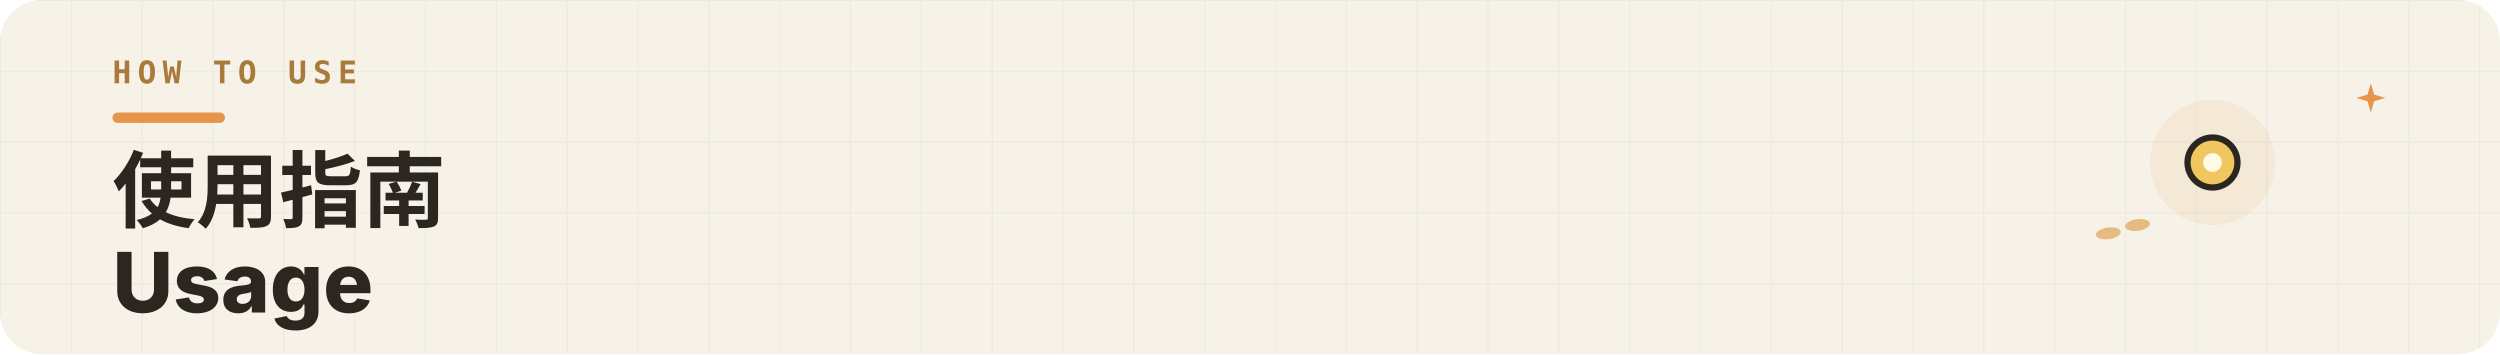
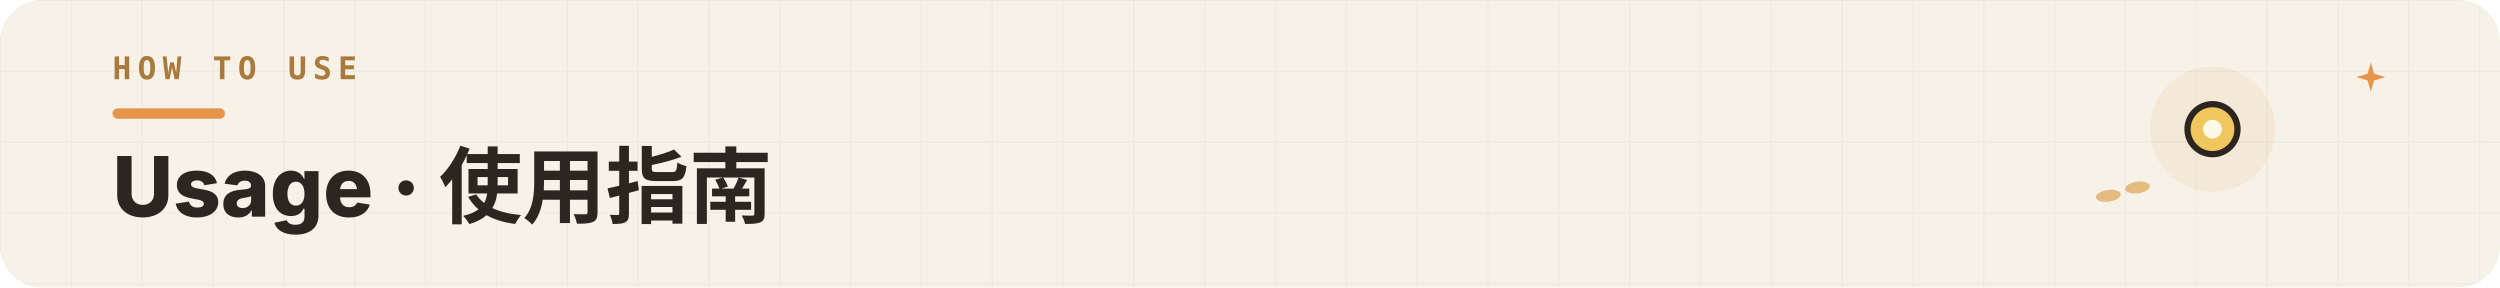
- <svg xmlns="http://www.w3.org/2000/svg" width="1200" height="170" viewBox="0 0 1200 170" role="img" aria-label="Usage · 使用指南">
+ <svg xmlns="http://www.w3.org/2000/svg" width="1200" height="138" viewBox="0 0 1200 138" role="img" aria-label="Usage · 使用指南">
  <defs>
    <pattern id="g" width="34" height="34" patternUnits="userSpaceOnUse">
      <path d="M34 0H0V34" fill="none" stroke="#2B2620" stroke-opacity="0.045" />
    </pattern>
  </defs>
-   <rect width="1200" height="170" rx="20" fill="#F6F2E8" />
-   <rect width="1200" height="170" rx="20" fill="url(#g)" />
-   <text x="54" y="40" font-family="ui-monospace, 'SF Mono', Menlo, monospace" font-size="15" font-weight="700" letter-spacing="3" fill="#A97A3B">HOW TO USE</text>
-   <rect x="54" y="54" width="54" height="5" rx="2.5" fill="#E8954C" />
-   <text x="54" y="106" font-family="-apple-system, BlinkMacSystemFont, 'Segoe UI', 'PingFang SC', sans-serif" font-size="40" font-weight="800" fill="#2B2620">使用指南</text>
-   <text x="54" y="150" font-family="-apple-system, BlinkMacSystemFont, 'Segoe UI', sans-serif" font-size="40" font-weight="800" fill="#2B2620">Usage</text>
-   <circle cx="1062" cy="78" r="30" fill="#E8954C" opacity="0.12" />
-   <circle cx="1062" cy="78" r="12" fill="#F0C75F" stroke="#2B2620" stroke-width="3" />
-   <circle cx="1062" cy="78" r="4.5" fill="#FFF9E8" />
-   <ellipse cx="1012" cy="112" rx="6" ry="2.8" fill="#D98E2B" opacity="0.55" transform="rotate(-8 1012 112)" />
-   <ellipse cx="1026" cy="108" rx="6" ry="2.8" fill="#D98E2B" opacity="0.55" transform="rotate(-8 1026 108)" />
-   <path d="M1138 40 L1139.6 45.4 L1145 47 L1139.6 48.6 L1138 54 L1136.4 48.6 L1131 47 L1136.4 45.4 Z" fill="#E8954C" />
+   <rect width="1200" height="138" rx="20" fill="#F6F2E8" />
+   <rect width="1200" height="138" rx="20" fill="url(#g)" />
+   <text x="54" y="38" font-family="ui-monospace, 'SF Mono', Menlo, monospace" font-size="15" font-weight="700" letter-spacing="3" fill="#A97A3B">HOW TO USE</text>
+   <rect x="54" y="52" width="54" height="5" rx="2.5" fill="#E8954C" />
+   <text x="54" y="104" font-family="-apple-system, BlinkMacSystemFont, 'Segoe UI', 'PingFang SC', sans-serif" font-size="40" font-weight="800" fill="#2B2620">Usage · 使用指南</text>
+   <circle cx="1062" cy="62" r="30" fill="#E8954C" opacity="0.12" />
+   <circle cx="1062" cy="62" r="12" fill="#F0C75F" stroke="#2B2620" stroke-width="3" />
+   <circle cx="1062" cy="62" r="4.5" fill="#FFF9E8" />
+   <ellipse cx="1012" cy="94" rx="6" ry="2.8" fill="#D98E2B" opacity="0.55" transform="rotate(-8 1012 94)" />
+   <ellipse cx="1026" cy="90" rx="6" ry="2.8" fill="#D98E2B" opacity="0.55" transform="rotate(-8 1026 90)" />
+   <path d="M1138 30 L1139.6 35.4 L1145 37 L1139.6 38.6 L1138 44 L1136.4 38.6 L1131 37 L1136.4 35.4 Z" fill="#E8954C" />
</svg>
